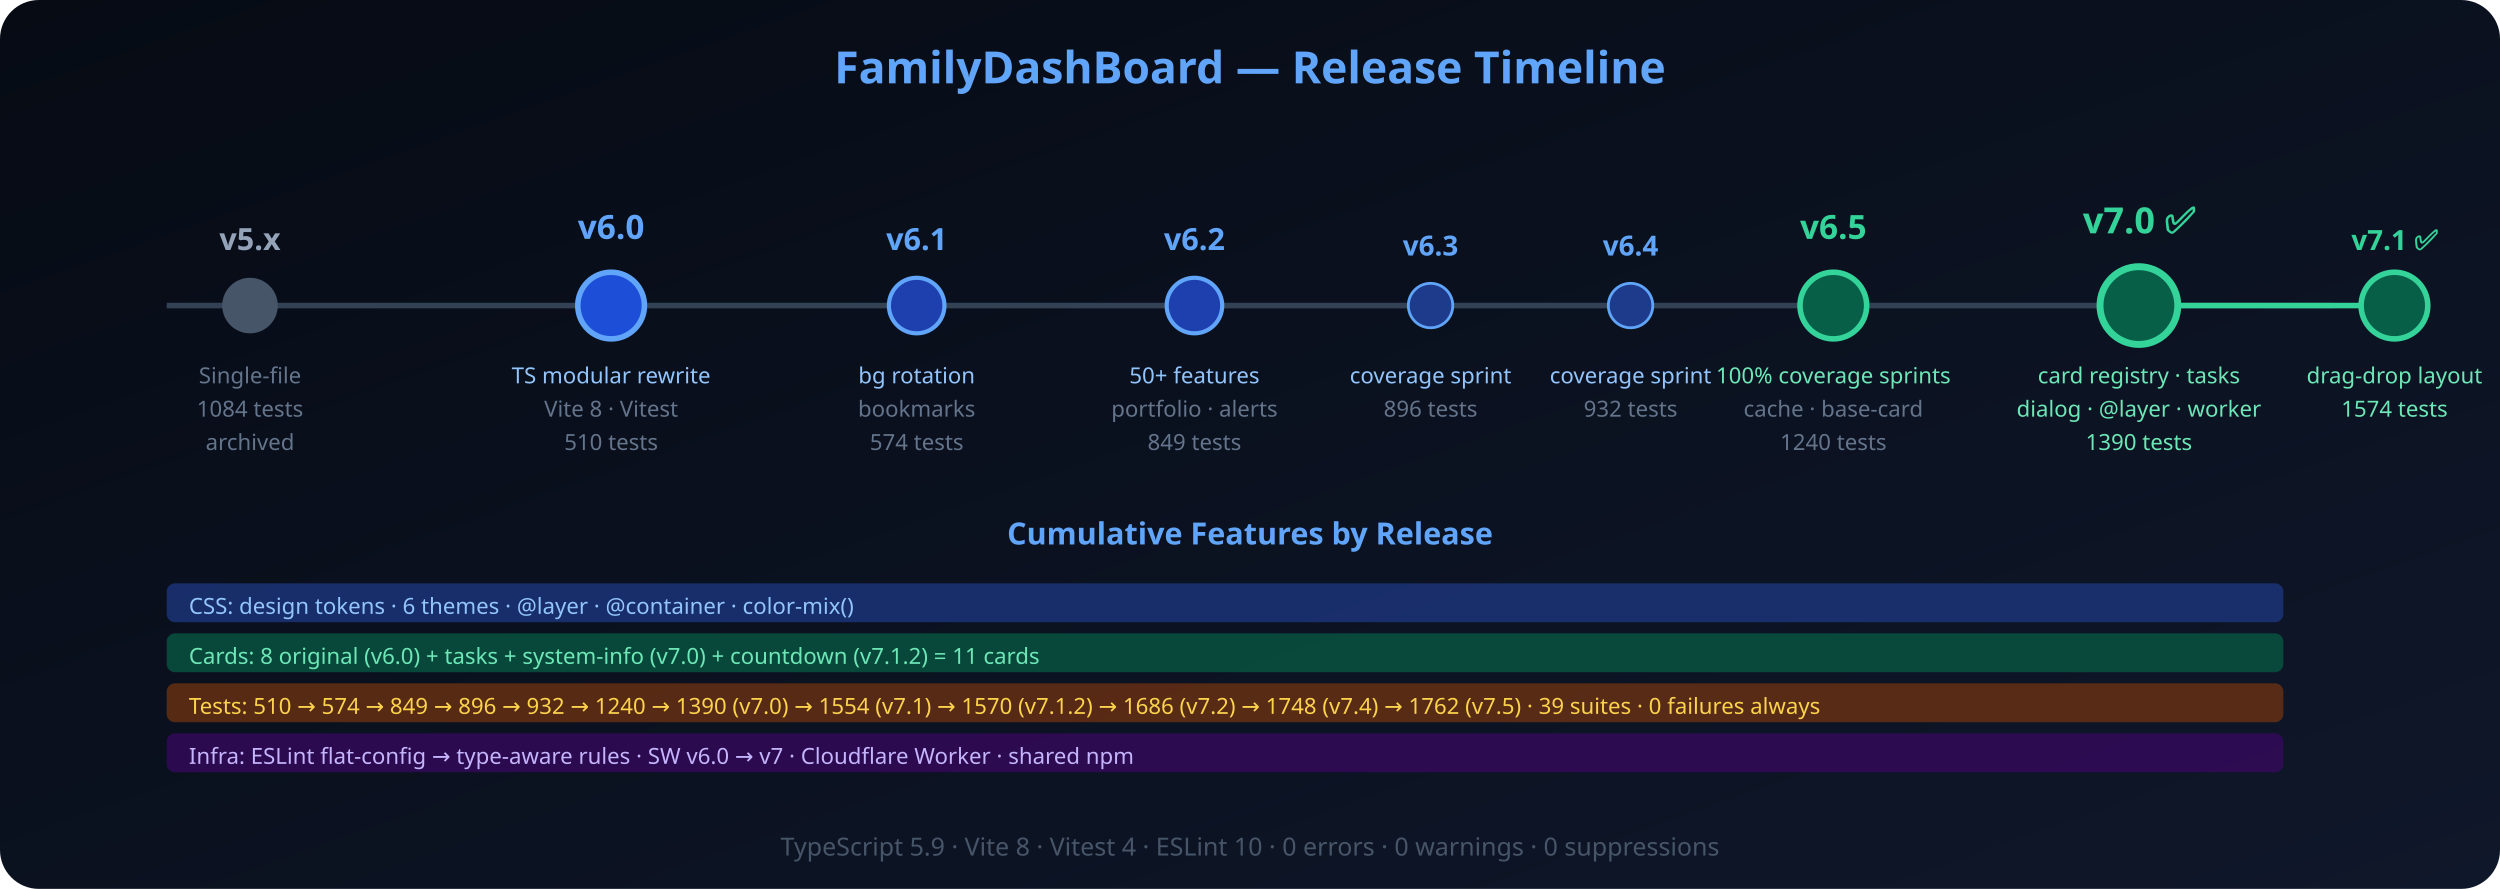
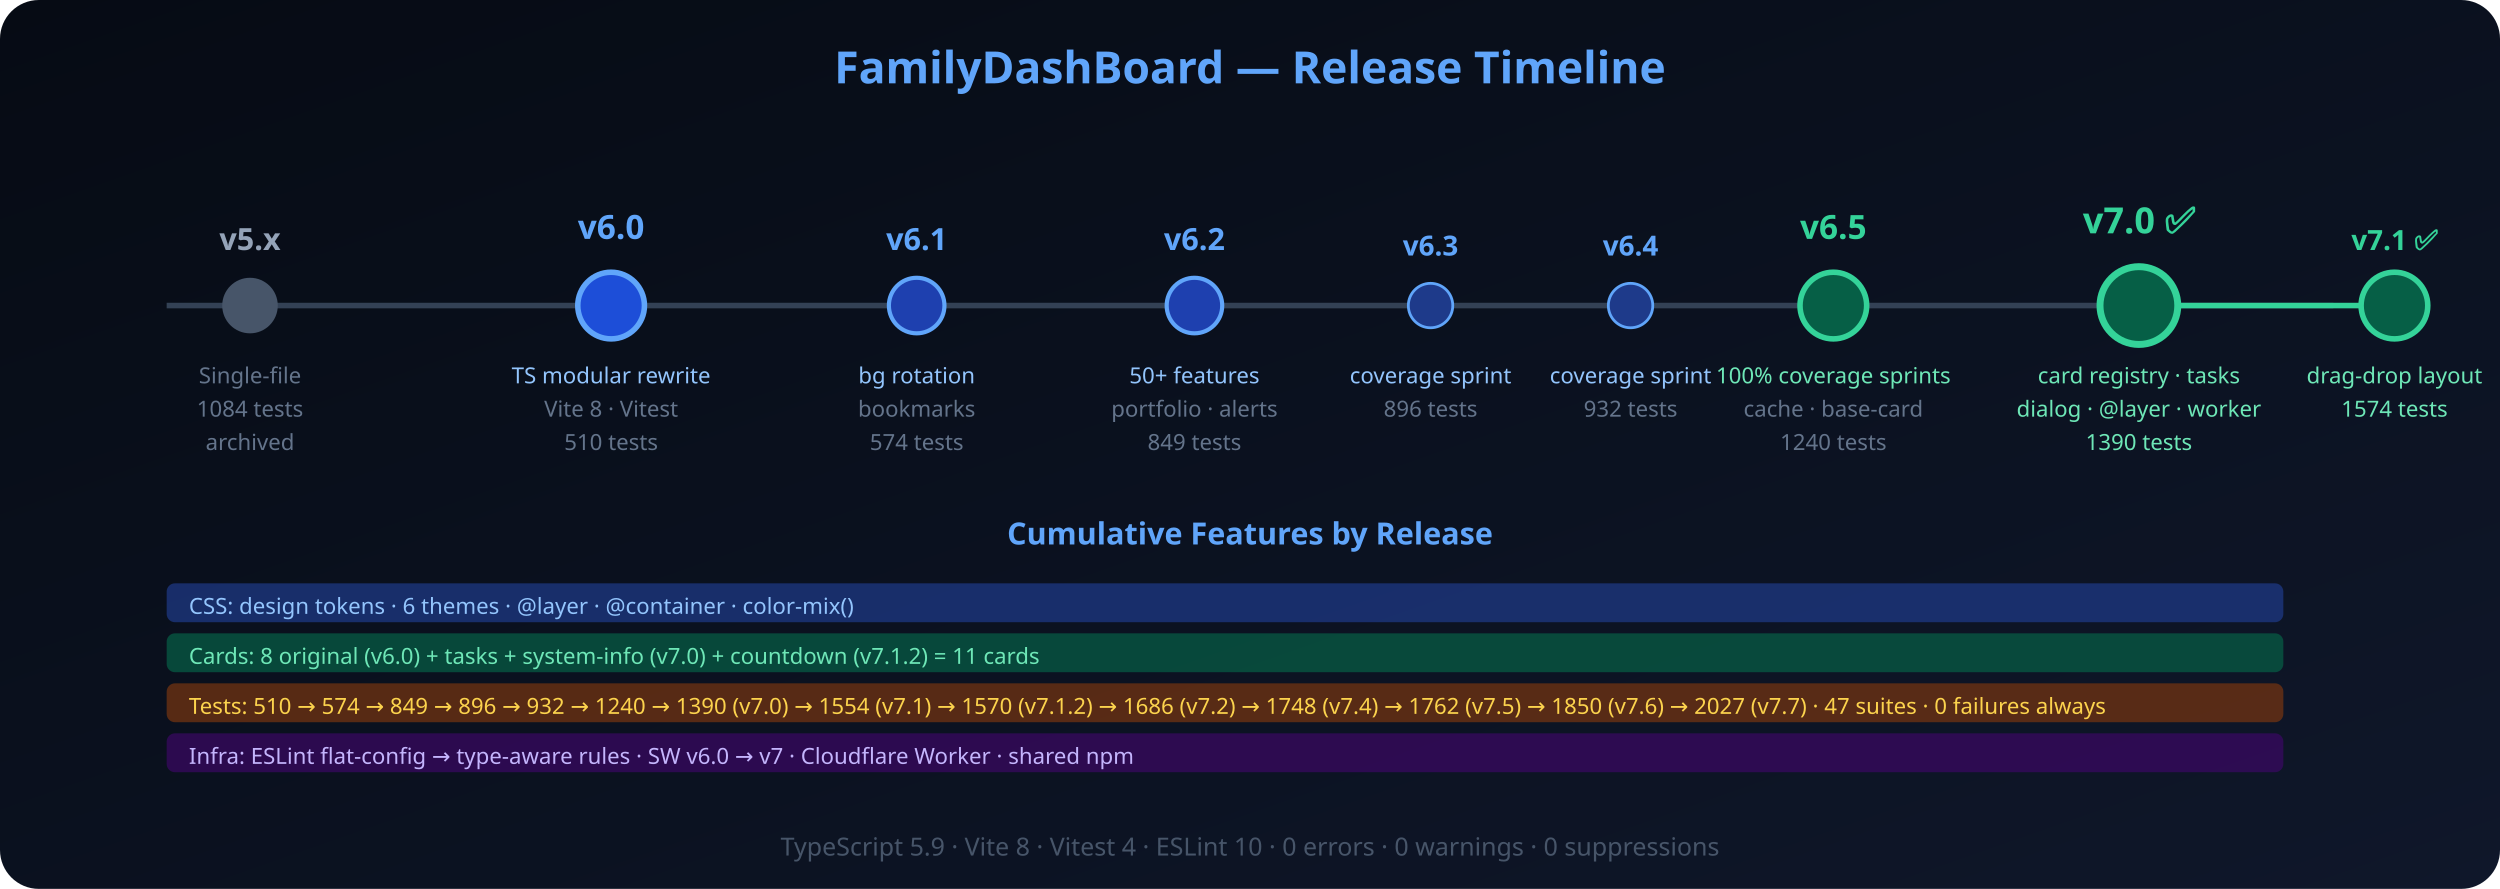
<svg xmlns="http://www.w3.org/2000/svg" width="900" height="320" viewBox="0 0 900 320">
  <defs>
    <linearGradient id="bg" x1="0%" y1="0%" x2="100%" y2="100%">
      <stop offset="0%" stop-color="#060b14" />
      <stop offset="100%" stop-color="#0f172a" />
    </linearGradient>
  </defs>
  <rect width="900" height="320" rx="14" fill="url(#bg)" />
  <text x="450" y="30" font-family="Segoe UI,system-ui" font-size="16" font-weight="700" fill="#60a5fa" text-anchor="middle">FamilyDashBoard — Release Timeline</text>
  <line x1="60" y1="110" x2="840" y2="110" stroke="#334155" stroke-width="2" />
  <circle cx="90" cy="110" r="10" fill="#475569" />
  <text x="90" y="90" font-family="Segoe UI" font-size="11" font-weight="700" fill="#94a3b8" text-anchor="middle">v5.x</text>
  <text x="90" y="138" font-family="Segoe UI" font-size="8" fill="#64748b" text-anchor="middle">Single-file</text>
  <text x="90" y="150" font-family="Segoe UI" font-size="8" fill="#64748b" text-anchor="middle">1084 tests</text>
  <text x="90" y="162" font-family="Segoe UI" font-size="8" fill="#64748b" text-anchor="middle">archived</text>
  <circle cx="220" cy="110" r="12" fill="#1d4ed8" stroke="#60a5fa" stroke-width="2" />
  <text x="220" y="86" font-family="Segoe UI" font-size="12" font-weight="700" fill="#60a5fa" text-anchor="middle">v6.0</text>
  <text x="220" y="138" font-family="Segoe UI" font-size="8" fill="#93c5fd" text-anchor="middle">TS modular rewrite</text>
  <text x="220" y="150" font-family="Segoe UI" font-size="8" fill="#64748b" text-anchor="middle">Vite 8 · Vitest</text>
  <text x="220" y="162" font-family="Segoe UI" font-size="8" fill="#64748b" text-anchor="middle">510 tests</text>
  <circle cx="330" cy="110" r="10" fill="#1e40af" stroke="#60a5fa" stroke-width="1.5" />
  <text x="330" y="90" font-family="Segoe UI" font-size="11" font-weight="700" fill="#60a5fa" text-anchor="middle">v6.1</text>
  <text x="330" y="138" font-family="Segoe UI" font-size="8" fill="#93c5fd" text-anchor="middle">bg rotation</text>
  <text x="330" y="150" font-family="Segoe UI" font-size="8" fill="#64748b" text-anchor="middle">bookmarks</text>
  <text x="330" y="162" font-family="Segoe UI" font-size="8" fill="#64748b" text-anchor="middle">574 tests</text>
  <circle cx="430" cy="110" r="10" fill="#1e40af" stroke="#60a5fa" stroke-width="1.5" />
  <text x="430" y="90" font-family="Segoe UI" font-size="11" font-weight="700" fill="#60a5fa" text-anchor="middle">v6.2</text>
  <text x="430" y="138" font-family="Segoe UI" font-size="8" fill="#93c5fd" text-anchor="middle">50+ features</text>
  <text x="430" y="150" font-family="Segoe UI" font-size="8" fill="#64748b" text-anchor="middle">portfolio · alerts</text>
  <text x="430" y="162" font-family="Segoe UI" font-size="8" fill="#64748b" text-anchor="middle">849 tests</text>
  <circle cx="515" cy="110" r="8" fill="#1e3a8a" stroke="#60a5fa" stroke-width="1" />
  <text x="515" y="92" font-family="Segoe UI" font-size="10" font-weight="700" fill="#60a5fa" text-anchor="middle">v6.3</text>
  <text x="515" y="138" font-family="Segoe UI" font-size="8" fill="#93c5fd" text-anchor="middle">coverage sprint</text>
  <text x="515" y="150" font-family="Segoe UI" font-size="8" fill="#64748b" text-anchor="middle">896 tests</text>
  <circle cx="587" cy="110" r="8" fill="#1e3a8a" stroke="#60a5fa" stroke-width="1" />
  <text x="587" y="92" font-family="Segoe UI" font-size="10" font-weight="700" fill="#60a5fa" text-anchor="middle">v6.4</text>
  <text x="587" y="138" font-family="Segoe UI" font-size="8" fill="#93c5fd" text-anchor="middle">coverage sprint</text>
  <text x="587" y="150" font-family="Segoe UI" font-size="8" fill="#64748b" text-anchor="middle">932 tests</text>
  <circle cx="660" cy="110" r="12" fill="#065f46" stroke="#34d399" stroke-width="2" />
  <text x="660" y="86" font-family="Segoe UI" font-size="12" font-weight="700" fill="#34d399" text-anchor="middle">v6.5</text>
  <text x="660" y="138" font-family="Segoe UI" font-size="8" fill="#6ee7b7" text-anchor="middle">100% coverage sprints</text>
  <text x="660" y="150" font-family="Segoe UI" font-size="8" fill="#64748b" text-anchor="middle">cache · base-card</text>
  <text x="660" y="162" font-family="Segoe UI" font-size="8" fill="#64748b" text-anchor="middle">1240 tests</text>
  <circle cx="770" cy="110" r="14" fill="#065f46" stroke="#34d399" stroke-width="2.5" />
  <text x="770" y="84" font-family="Segoe UI" font-size="13" font-weight="700" fill="#34d399" text-anchor="middle">v7.0 ✅</text>
  <text x="770" y="138" font-family="Segoe UI" font-size="8" fill="#6ee7b7" text-anchor="middle">card registry · tasks</text>
  <text x="770" y="150" font-family="Segoe UI" font-size="8" fill="#6ee7b7" text-anchor="middle">dialog · @layer · worker</text>
  <text x="770" y="162" font-family="Segoe UI" font-size="8" fill="#6ee7b7" text-anchor="middle">1390 tests</text>
  <line x1="784" y1="110" x2="862" y2="110" stroke="#34d399" stroke-width="2" />
  <circle cx="862" cy="110" r="12" fill="#065f46" stroke="#34d399" stroke-width="2" />
  <text x="862" y="90" font-family="Segoe UI" font-size="10" font-weight="700" fill="#34d399" text-anchor="middle">v7.1 ✅</text>
  <text x="862" y="138" font-family="Segoe UI" font-size="8" fill="#6ee7b7" text-anchor="middle">drag-drop layout</text>
  <text x="862" y="150" font-family="Segoe UI" font-size="8" fill="#6ee7b7" text-anchor="middle">1574 tests</text>
  <text x="450" y="196" font-family="Segoe UI" font-size="11" font-weight="700" fill="#60a5fa" text-anchor="middle">Cumulative Features by Release</text>
  <rect x="60" y="210" width="762" height="14" rx="3" fill="#1e3a8a" opacity="0.7" />
  <text x="68" y="221" font-family="Segoe UI" font-size="8" fill="#93c5fd">CSS: design tokens · 6 themes · @layer · @container · color-mix()</text>
  <rect x="60" y="228" width="762" height="14" rx="3" fill="#065f46" opacity="0.7" />
  <text x="68" y="239" font-family="Segoe UI" font-size="8" fill="#6ee7b7">Cards: 8 original (v6.0) + tasks + system-info (v7.0) + countdown (v7.1.2) = 11 cards</text>
  <rect x="60" y="246" width="762" height="14" rx="3" fill="#78350f" opacity="0.7" />
-   <text x="68" y="257" font-family="Segoe UI" font-size="8" fill="#fcd34d">Tests: 510 → 574 → 849 → 896 → 932 → 1240 → 1390 (v7.0) → 1554 (v7.1) → 1570 (v7.1.2) → 1686 (v7.2) → 1748 (v7.4) → 1762 (v7.5) · 39 suites · 0 failures always</text>
+   <text x="68" y="257" font-family="Segoe UI" font-size="8" fill="#fcd34d">Tests: 510 → 574 → 849 → 896 → 932 → 1240 → 1390 (v7.0) → 1554 (v7.1) → 1570 (v7.1.2) → 1686 (v7.2) → 1748 (v7.4) → 1762 (v7.5) → 1850 (v7.6) → 2027 (v7.7) · 47 suites · 0 failures always</text>
  <rect x="60" y="264" width="762" height="14" rx="3" fill="#3b0764" opacity="0.7" />
  <text x="68" y="275" font-family="Segoe UI" font-size="8" fill="#c4b5fd">Infra: ESLint flat-config → type-aware rules · SW v6.0 → v7 · Cloudflare Worker · shared npm</text>
  <text x="450" y="308" font-family="Segoe UI" font-size="9" fill="#475569" text-anchor="middle">TypeScript 5.9 · Vite 8 · Vitest 4 · ESLint 10 · 0 errors · 0 warnings · 0 suppressions</text>
</svg>
